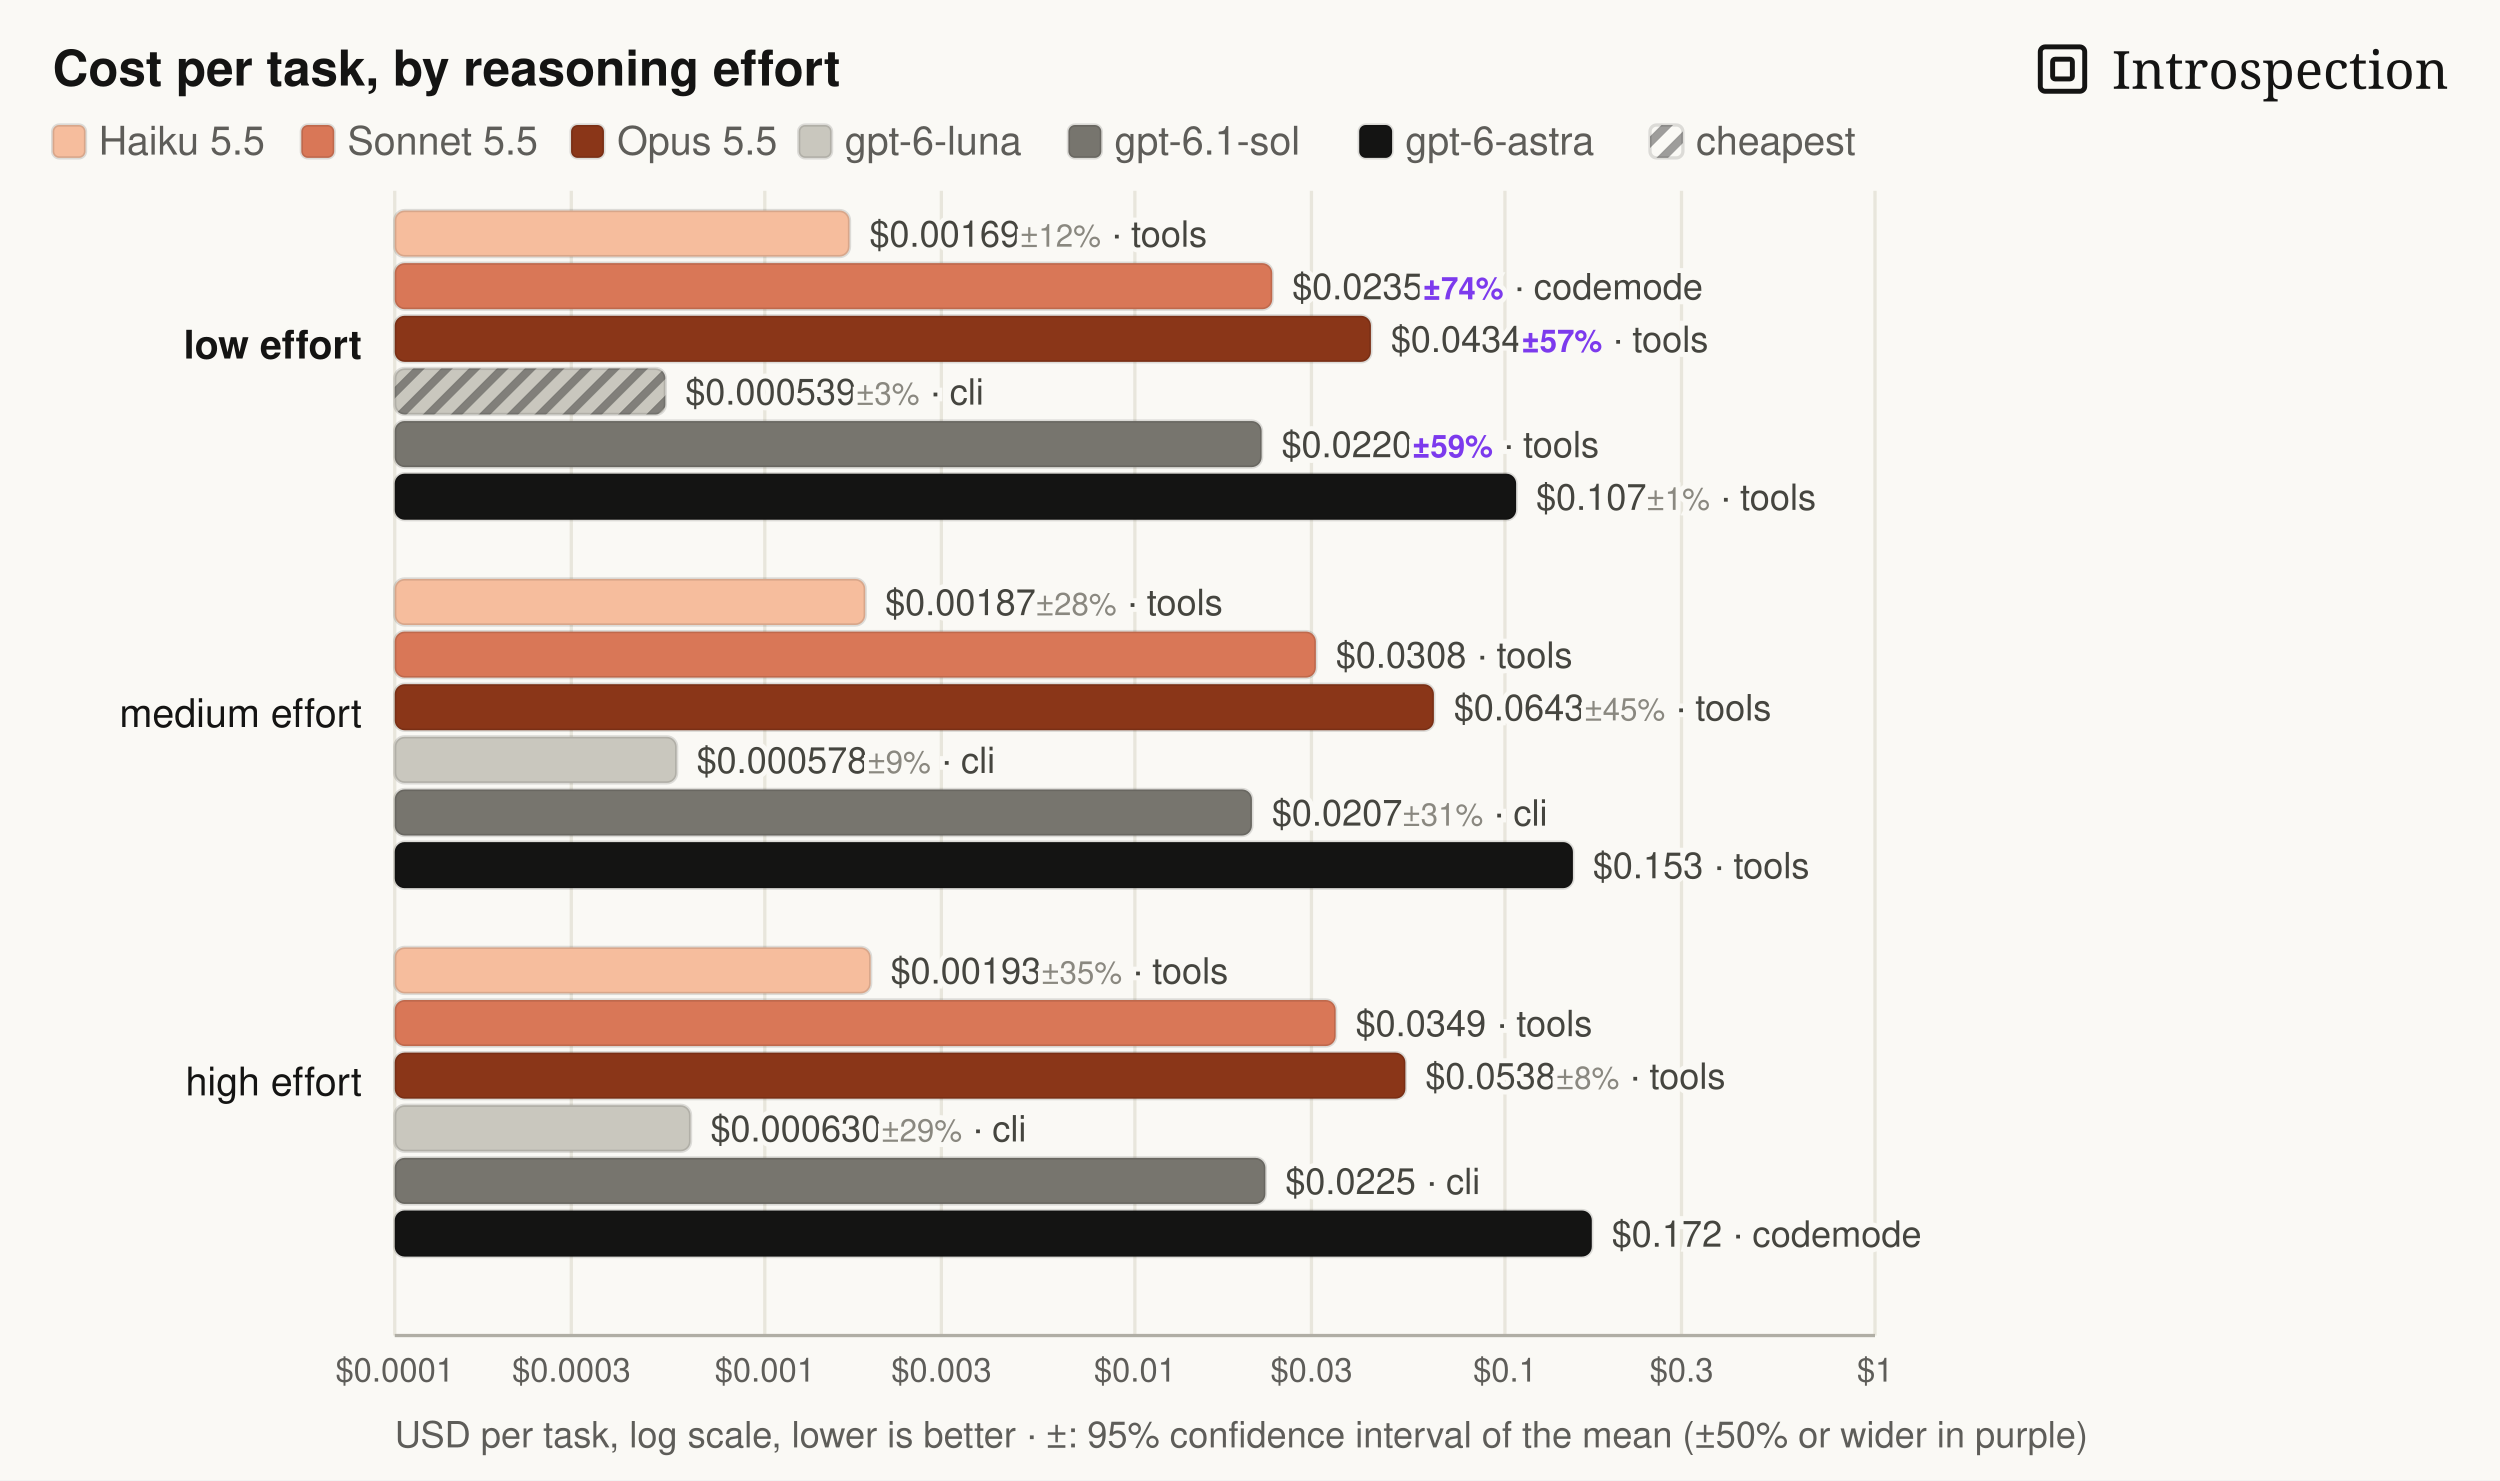
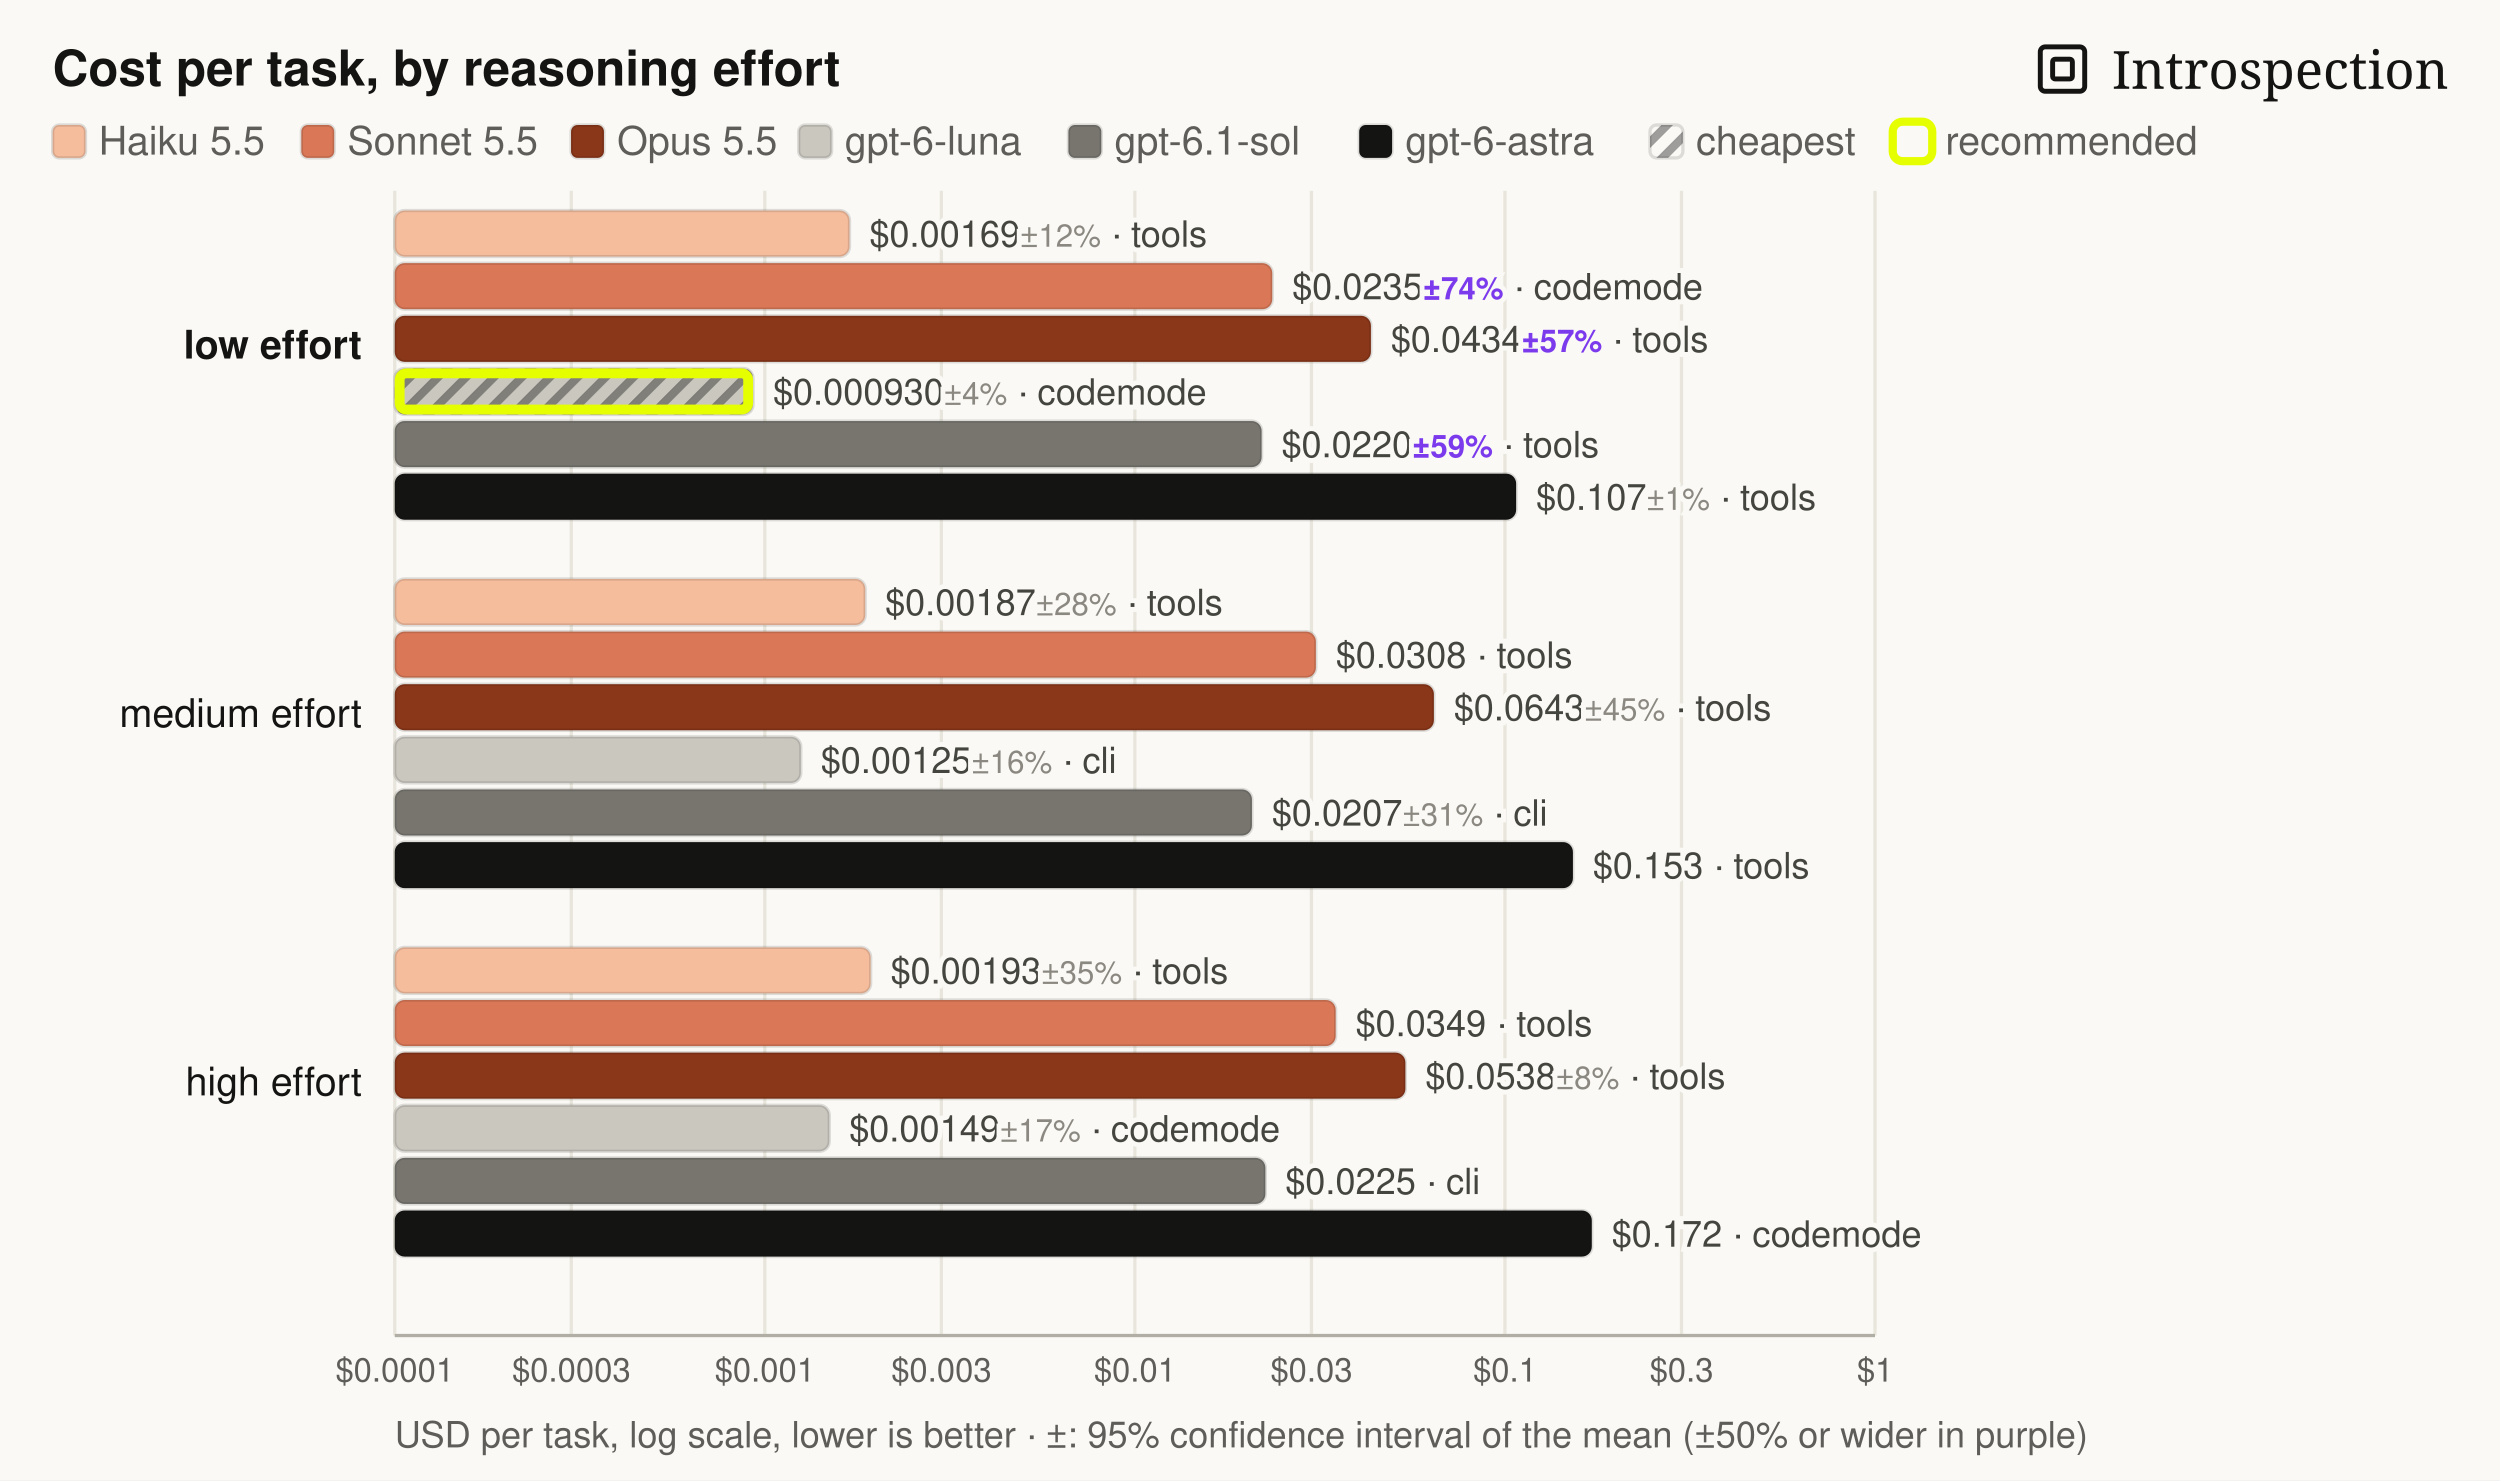
<svg xmlns="http://www.w3.org/2000/svg" width="760" height="450" viewBox="0 0 760 450" font-family="-apple-system, Segoe UI, Helvetica, Arial, sans-serif">
  <defs>
    <pattern id="win-light" patternUnits="userSpaceOnUse" width="6" height="6" patternTransform="rotate(45)">
      <rect width="2.5" height="6" fill="#141413" opacity="0.4" />
    </pattern>
    <pattern id="win-dark" patternUnits="userSpaceOnUse" width="6" height="6" patternTransform="rotate(45)">
      <rect width="2.5" height="6" fill="#ffffff" opacity="0.6" />
    </pattern>
  </defs>
  <rect width="760" height="450" fill="#faf9f5" />
  <text x="16" y="26" font-size="15" font-weight="600" fill="#141413">Cost per task, by reasoning effort</text>
  <g transform="translate(618 12) scale(0.75)" fill="none" stroke="#141413" stroke-width="2" stroke-linecap="round" stroke-linejoin="round">
    <rect x="3" y="3" width="18" height="18" rx="2" />
    <rect x="8" y="8" width="8" height="8" rx="1" />
  </g>
  <text x="642" y="27" font-size="16" font-family="Georgia, serif" fill="#141413">Introspection</text>
  <rect x="16" y="38" width="10" height="10" rx="2" fill="#f6bd9d" stroke="#0000001f" />
  <text x="30" y="47" font-size="12" fill="#5e5d59">Haiku 5.5</text>
  <rect x="91.6" y="38" width="10" height="10" rx="2" fill="#d97757" stroke="#0000001f" />
  <text x="105.6" y="47" font-size="12" fill="#5e5d59">Sonnet 5.5</text>
  <rect x="173.6" y="38" width="10" height="10" rx="2" fill="#8a3618" stroke="#0000001f" />
  <text x="187.6" y="47" font-size="12" fill="#5e5d59">Opus 5.5</text>
  <rect x="242.8" y="38" width="10" height="10" rx="2" fill="#c9c7be" stroke="#0000001f" />
  <text x="256.8" y="47" font-size="12" fill="#5e5d59">gpt-6-luna</text>
  <rect x="324.8" y="38" width="10" height="10" rx="2" fill="#77756e" stroke="#0000001f" />
  <text x="338.8" y="47" font-size="12" fill="#5e5d59">gpt-6.1-sol</text>
  <rect x="413.2" y="38" width="10" height="10" rx="2" fill="#141413" stroke="#0000001f" />
  <text x="427.2" y="47" font-size="12" fill="#5e5d59">gpt-6-astra</text>
  <rect x="501.6" y="38" width="10" height="10" rx="2" fill="url(#win-light)" stroke="#0000001f" />
  <text x="515.6" y="47" font-size="12" fill="#5e5d59">cheapest</text>
+   <rect x="575.4" y="37" width="12" height="12" rx="3" fill="none" stroke="#e6ff00" stroke-width="2.5" />
+   <text x="591.4" y="47" font-size="12" fill="#5e5d59">recommended</text>
  <line x1="120" y1="58" x2="120" y2="406" stroke="#e8e6dc" />
  <text x="120" y="420" font-size="10" text-anchor="middle" fill="#5e5d59">$0.0001</text>
  <line x1="173.676" y1="58" x2="173.676" y2="406" stroke="#e8e6dc" />
  <text x="173.676" y="420" font-size="10" text-anchor="middle" fill="#5e5d59">$0.0003</text>
  <line x1="232.5" y1="58" x2="232.5" y2="406" stroke="#e8e6dc" />
  <text x="232.5" y="420" font-size="10" text-anchor="middle" fill="#5e5d59">$0.001</text>
  <line x1="286.176" y1="58" x2="286.176" y2="406" stroke="#e8e6dc" />
  <text x="286.176" y="420" font-size="10" text-anchor="middle" fill="#5e5d59">$0.003</text>
  <line x1="345" y1="58" x2="345" y2="406" stroke="#e8e6dc" />
  <text x="345" y="420" font-size="10" text-anchor="middle" fill="#5e5d59">$0.01</text>
  <line x1="398.676" y1="58" x2="398.676" y2="406" stroke="#e8e6dc" />
  <text x="398.676" y="420" font-size="10" text-anchor="middle" fill="#5e5d59">$0.03</text>
  <line x1="457.5" y1="58" x2="457.5" y2="406" stroke="#e8e6dc" />
  <text x="457.5" y="420" font-size="10" text-anchor="middle" fill="#5e5d59">$0.1</text>
  <line x1="511.176" y1="58" x2="511.176" y2="406" stroke="#e8e6dc" />
  <text x="511.176" y="420" font-size="10" text-anchor="middle" fill="#5e5d59">$0.3</text>
  <line x1="570" y1="58" x2="570" y2="406" stroke="#e8e6dc" />
  <text x="570" y="420" font-size="10" text-anchor="middle" fill="#5e5d59">$1</text>
  <line x1="120" y1="406" x2="570" y2="406" stroke="#b0aea5" />
  <text x="110" y="109" font-size="12" text-anchor="end" fill="#141413" font-weight="600">low effort</text>
  <rect x="120" y="64" width="138.252" height="14" rx="3" fill="#f6bd9d" stroke="#0000001f" data-href="https://artificialanalysis.ai/models/claude-haiku-5-5" />
  <text x="264.252" y="75" font-size="11" stroke="#faf9f5" stroke-width="3" paint-order="stroke" fill="#45453f">$0.00169<tspan font-size="9.5" fill="#8a8880"> ±12%</tspan> · tools</text>
  <rect x="120" y="80" width="266.763" height="14" rx="3" fill="#d97757" stroke="#0000001f" data-href="https://artificialanalysis.ai/models/claude-sonnet-5-5" />
  <text x="392.763" y="91" font-size="11" stroke="#faf9f5" stroke-width="3" paint-order="stroke" fill="#45453f">$0.0235<tspan font-size="9.5" fill="#7c3aed" font-weight="600"> ±74%</tspan> · codemode</text>
  <rect x="120" y="96" width="296.756" height="14" rx="3" fill="#8a3618" stroke="#0000001f" data-href="https://artificialanalysis.ai/models/claude-opus-5-5" />
  <text x="422.756" y="107" font-size="11" stroke="#faf9f5" stroke-width="3" paint-order="stroke" fill="#45453f">$0.0434<tspan font-size="9.5" fill="#7c3aed" font-weight="600"> ±57%</tspan> · tools</text>
-   <rect x="120" y="112" width="82.271" height="14" rx="3" fill="#c9c7be" stroke="#0000001f" data-href="https://artificialanalysis.ai/models/gpt-6-luna" />
-   <rect x="120" y="112" width="82.271" height="14" rx="3" fill="url(#win-light)" pointer-events="none" />
-   <text x="208.271" y="123" font-size="11" stroke="#faf9f5" stroke-width="3" paint-order="stroke" fill="#45453f">$0.000539<tspan font-size="9.5" fill="#8a8880"> ±3%</tspan> · cli</text>
+   <rect x="120" y="112" width="108.942" height="14" rx="3" fill="#c9c7be" stroke="#0000001f" data-href="https://artificialanalysis.ai/models/gpt-6-luna" />
+   <rect x="120" y="112" width="108.942" height="14" rx="3" fill="url(#win-light)" pointer-events="none" />
+   <rect x="121.5" y="113.5" width="105.942" height="11" rx="2" fill="none" stroke="#e6ff00" stroke-width="3" pointer-events="none" />
+   <text x="234.942" y="123" font-size="11" stroke="#faf9f5" stroke-width="3" paint-order="stroke" fill="#45453f">$0.000930<tspan font-size="9.5" fill="#8a8880"> ±4%</tspan> · codemode</text>
  <rect x="120" y="128" width="263.531" height="14" rx="3" fill="#77756e" stroke="#0000001f" data-href="https://artificialanalysis.ai/models/gpt-6-1-sol" />
  <text x="389.531" y="139" font-size="11" stroke="#faf9f5" stroke-width="3" paint-order="stroke" fill="#45453f">$0.0220<tspan font-size="9.5" fill="#7c3aed" font-weight="600"> ±59%</tspan> · tools</text>
  <rect x="120" y="144" width="340.901" height="14" rx="3" fill="#141413" stroke="#0000001f" data-href="https://artificialanalysis.ai/models/gpt-6-astra" />
  <text x="466.901" y="155" font-size="11" stroke="#faf9f5" stroke-width="3" paint-order="stroke" fill="#45453f">$0.107<tspan font-size="9.5" fill="#8a8880"> ±1%</tspan> · tools</text>
  <text x="110" y="221" font-size="12" text-anchor="end" fill="#141413" font-weight="400">medium effort</text>
  <rect x="120" y="176" width="143.021" height="14" rx="3" fill="#f6bd9d" stroke="#0000001f" data-href="https://artificialanalysis.ai/models/claude-haiku-5-5" />
  <text x="269.021" y="187" font-size="11" stroke="#faf9f5" stroke-width="3" paint-order="stroke" fill="#45453f">$0.00187<tspan font-size="9.5" fill="#8a8880"> ±28%</tspan> · tools</text>
  <rect x="120" y="192" width="280.025" height="14" rx="3" fill="#d97757" stroke="#0000001f" data-href="https://artificialanalysis.ai/models/claude-sonnet-5-5" />
  <text x="406.025" y="203" font-size="11" stroke="#faf9f5" stroke-width="3" paint-order="stroke" fill="#45453f">$0.0308 · tools</text>
  <rect x="120" y="208" width="315.901" height="14" rx="3" fill="#8a3618" stroke="#0000001f" data-href="https://artificialanalysis.ai/models/claude-opus-5-5" />
  <text x="441.901" y="219" font-size="11" stroke="#faf9f5" stroke-width="3" paint-order="stroke" fill="#45453f">$0.0643<tspan font-size="9.5" fill="#8a8880"> ±45%</tspan> · tools</text>
-   <rect x="120" y="224" width="85.708" height="14" rx="3" fill="#c9c7be" stroke="#0000001f" data-href="https://artificialanalysis.ai/models/gpt-6-luna" />
-   <text x="211.708" y="235" font-size="11" stroke="#faf9f5" stroke-width="3" paint-order="stroke" fill="#45453f">$0.000578<tspan font-size="9.5" fill="#8a8880"> ±9%</tspan> · cli</text>
+   <rect x="120" y="224" width="123.457" height="14" rx="3" fill="#c9c7be" stroke="#0000001f" data-href="https://artificialanalysis.ai/models/gpt-6-luna" />
+   <text x="249.457" y="235" font-size="11" stroke="#faf9f5" stroke-width="3" paint-order="stroke" fill="#45453f">$0.00125<tspan font-size="9.5" fill="#8a8880"> ±16%</tspan> · cli</text>
  <rect x="120" y="240" width="260.585" height="14" rx="3" fill="#77756e" stroke="#0000001f" data-href="https://artificialanalysis.ai/models/gpt-6-1-sol" />
  <text x="386.585" y="251" font-size="11" stroke="#faf9f5" stroke-width="3" paint-order="stroke" fill="#45453f">$0.0207<tspan font-size="9.5" fill="#8a8880"> ±31%</tspan> · cli</text>
  <rect x="120" y="256" width="358.163" height="14" rx="3" fill="#141413" stroke="#0000001f" data-href="https://artificialanalysis.ai/models/gpt-6-astra" />
  <text x="484.163" y="267" font-size="11" stroke="#faf9f5" stroke-width="3" paint-order="stroke" fill="#45453f">$0.153 · tools</text>
  <text x="110" y="333" font-size="12" text-anchor="end" fill="#141413" font-weight="400">high effort</text>
  <rect x="120" y="288" width="144.683" height="14" rx="3" fill="#f6bd9d" stroke="#0000001f" data-href="https://artificialanalysis.ai/models/claude-haiku-5-5" />
  <text x="270.683" y="299" font-size="11" stroke="#faf9f5" stroke-width="3" paint-order="stroke" fill="#45453f">$0.00193<tspan font-size="9.5" fill="#8a8880"> ±35%</tspan> · tools</text>
  <rect x="120" y="304" width="286.044" height="14" rx="3" fill="#d97757" stroke="#0000001f" data-href="https://artificialanalysis.ai/models/claude-sonnet-5-5" />
  <text x="412.044" y="315" font-size="11" stroke="#faf9f5" stroke-width="3" paint-order="stroke" fill="#45453f">$0.0349 · tools</text>
  <rect x="120" y="320" width="307.241" height="14" rx="3" fill="#8a3618" stroke="#0000001f" data-href="https://artificialanalysis.ai/models/claude-opus-5-5" />
  <text x="433.241" y="331" font-size="11" stroke="#faf9f5" stroke-width="3" paint-order="stroke" fill="#45453f">$0.0538<tspan font-size="9.5" fill="#8a8880"> ±8%</tspan> · tools</text>
-   <rect x="120" y="336" width="89.928" height="14" rx="3" fill="#c9c7be" stroke="#0000001f" data-href="https://artificialanalysis.ai/models/gpt-6-luna" />
-   <text x="215.928" y="347" font-size="11" stroke="#faf9f5" stroke-width="3" paint-order="stroke" fill="#45453f">$0.000630<tspan font-size="9.5" fill="#8a8880"> ±29%</tspan> · cli</text>
+   <rect x="120" y="336" width="132.112" height="14" rx="3" fill="#c9c7be" stroke="#0000001f" data-href="https://artificialanalysis.ai/models/gpt-6-luna" />
+   <text x="258.112" y="347" font-size="11" stroke="#faf9f5" stroke-width="3" paint-order="stroke" fill="#45453f">$0.00149<tspan font-size="9.5" fill="#8a8880"> ±17%</tspan> · codemode</text>
  <rect x="120" y="352" width="264.674" height="14" rx="3" fill="#77756e" stroke="#0000001f" data-href="https://artificialanalysis.ai/models/gpt-6-1-sol" />
  <text x="390.674" y="363" font-size="11" stroke="#faf9f5" stroke-width="3" paint-order="stroke" fill="#45453f">$0.0225 · cli</text>
  <rect x="120" y="368" width="363.903" height="14" rx="3" fill="#141413" stroke="#0000001f" data-href="https://artificialanalysis.ai/models/gpt-6-astra" />
  <text x="489.903" y="379" font-size="11" stroke="#faf9f5" stroke-width="3" paint-order="stroke" fill="#45453f">$0.172 · codemode</text>
  <text x="120" y="440" font-size="11" fill="#5e5d59">USD per task, log scale, lower is better · ±: 95% confidence interval of the mean (±50% or wider in purple)</text>
</svg>
